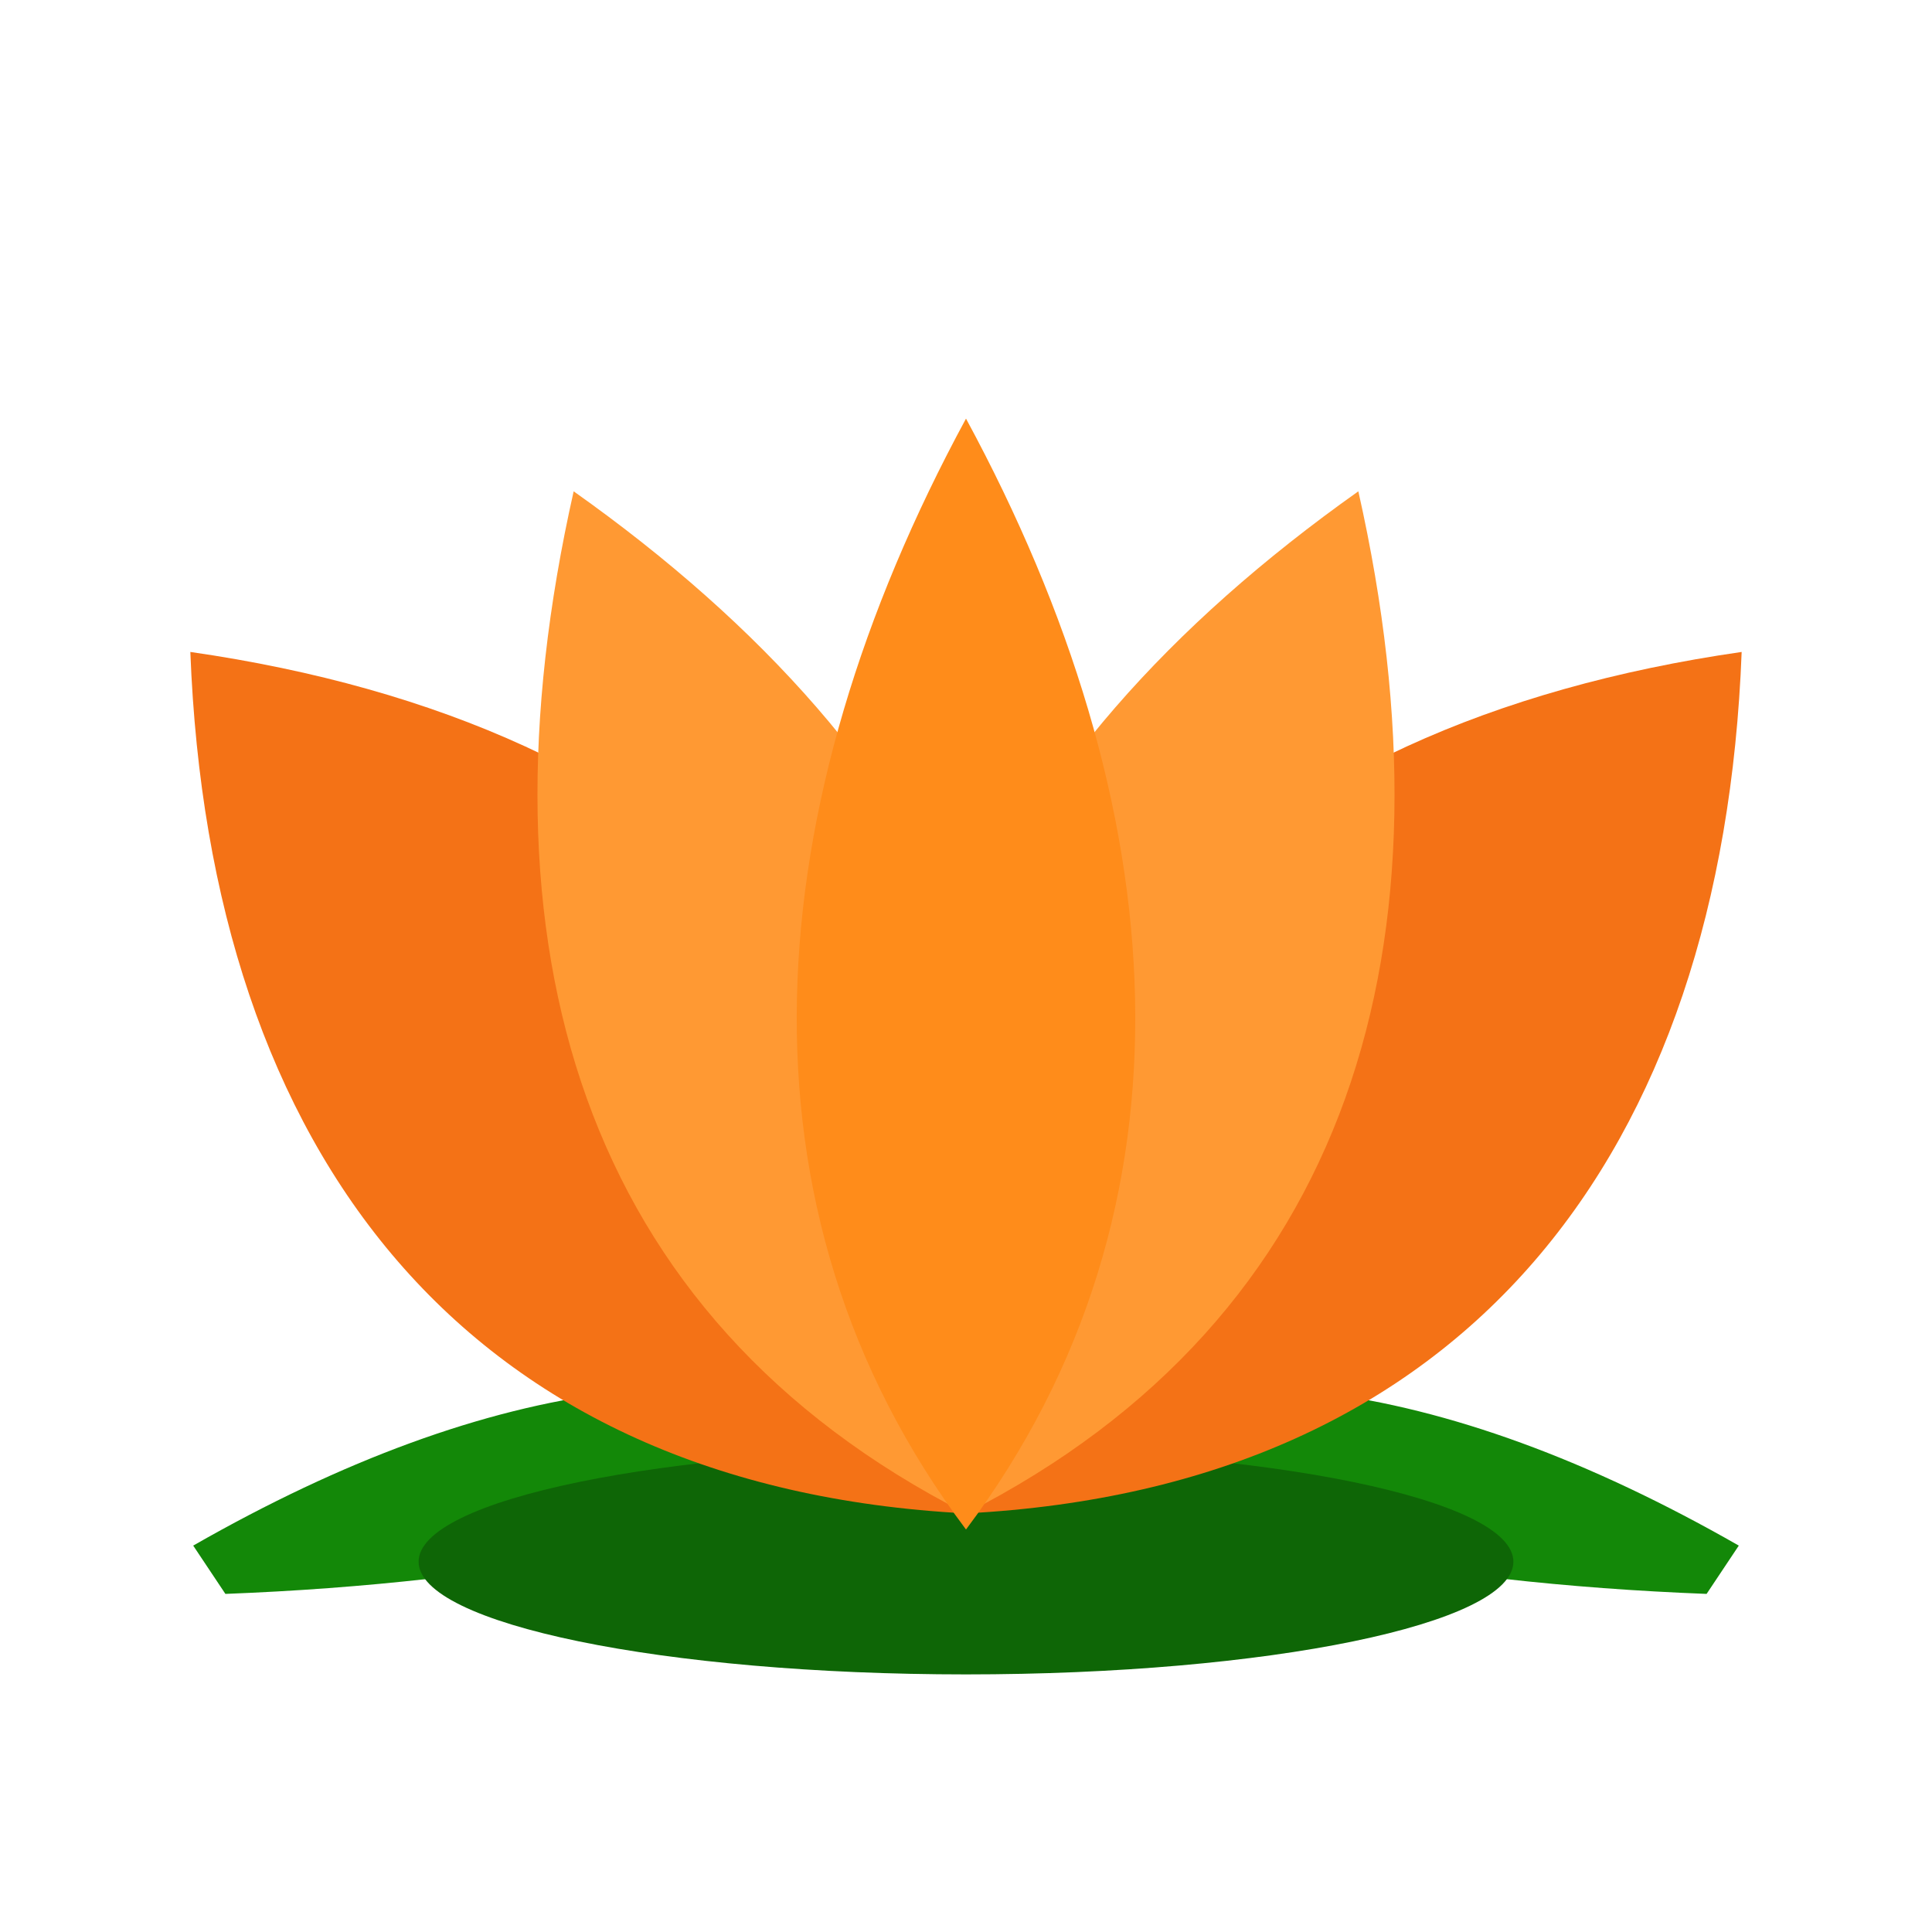
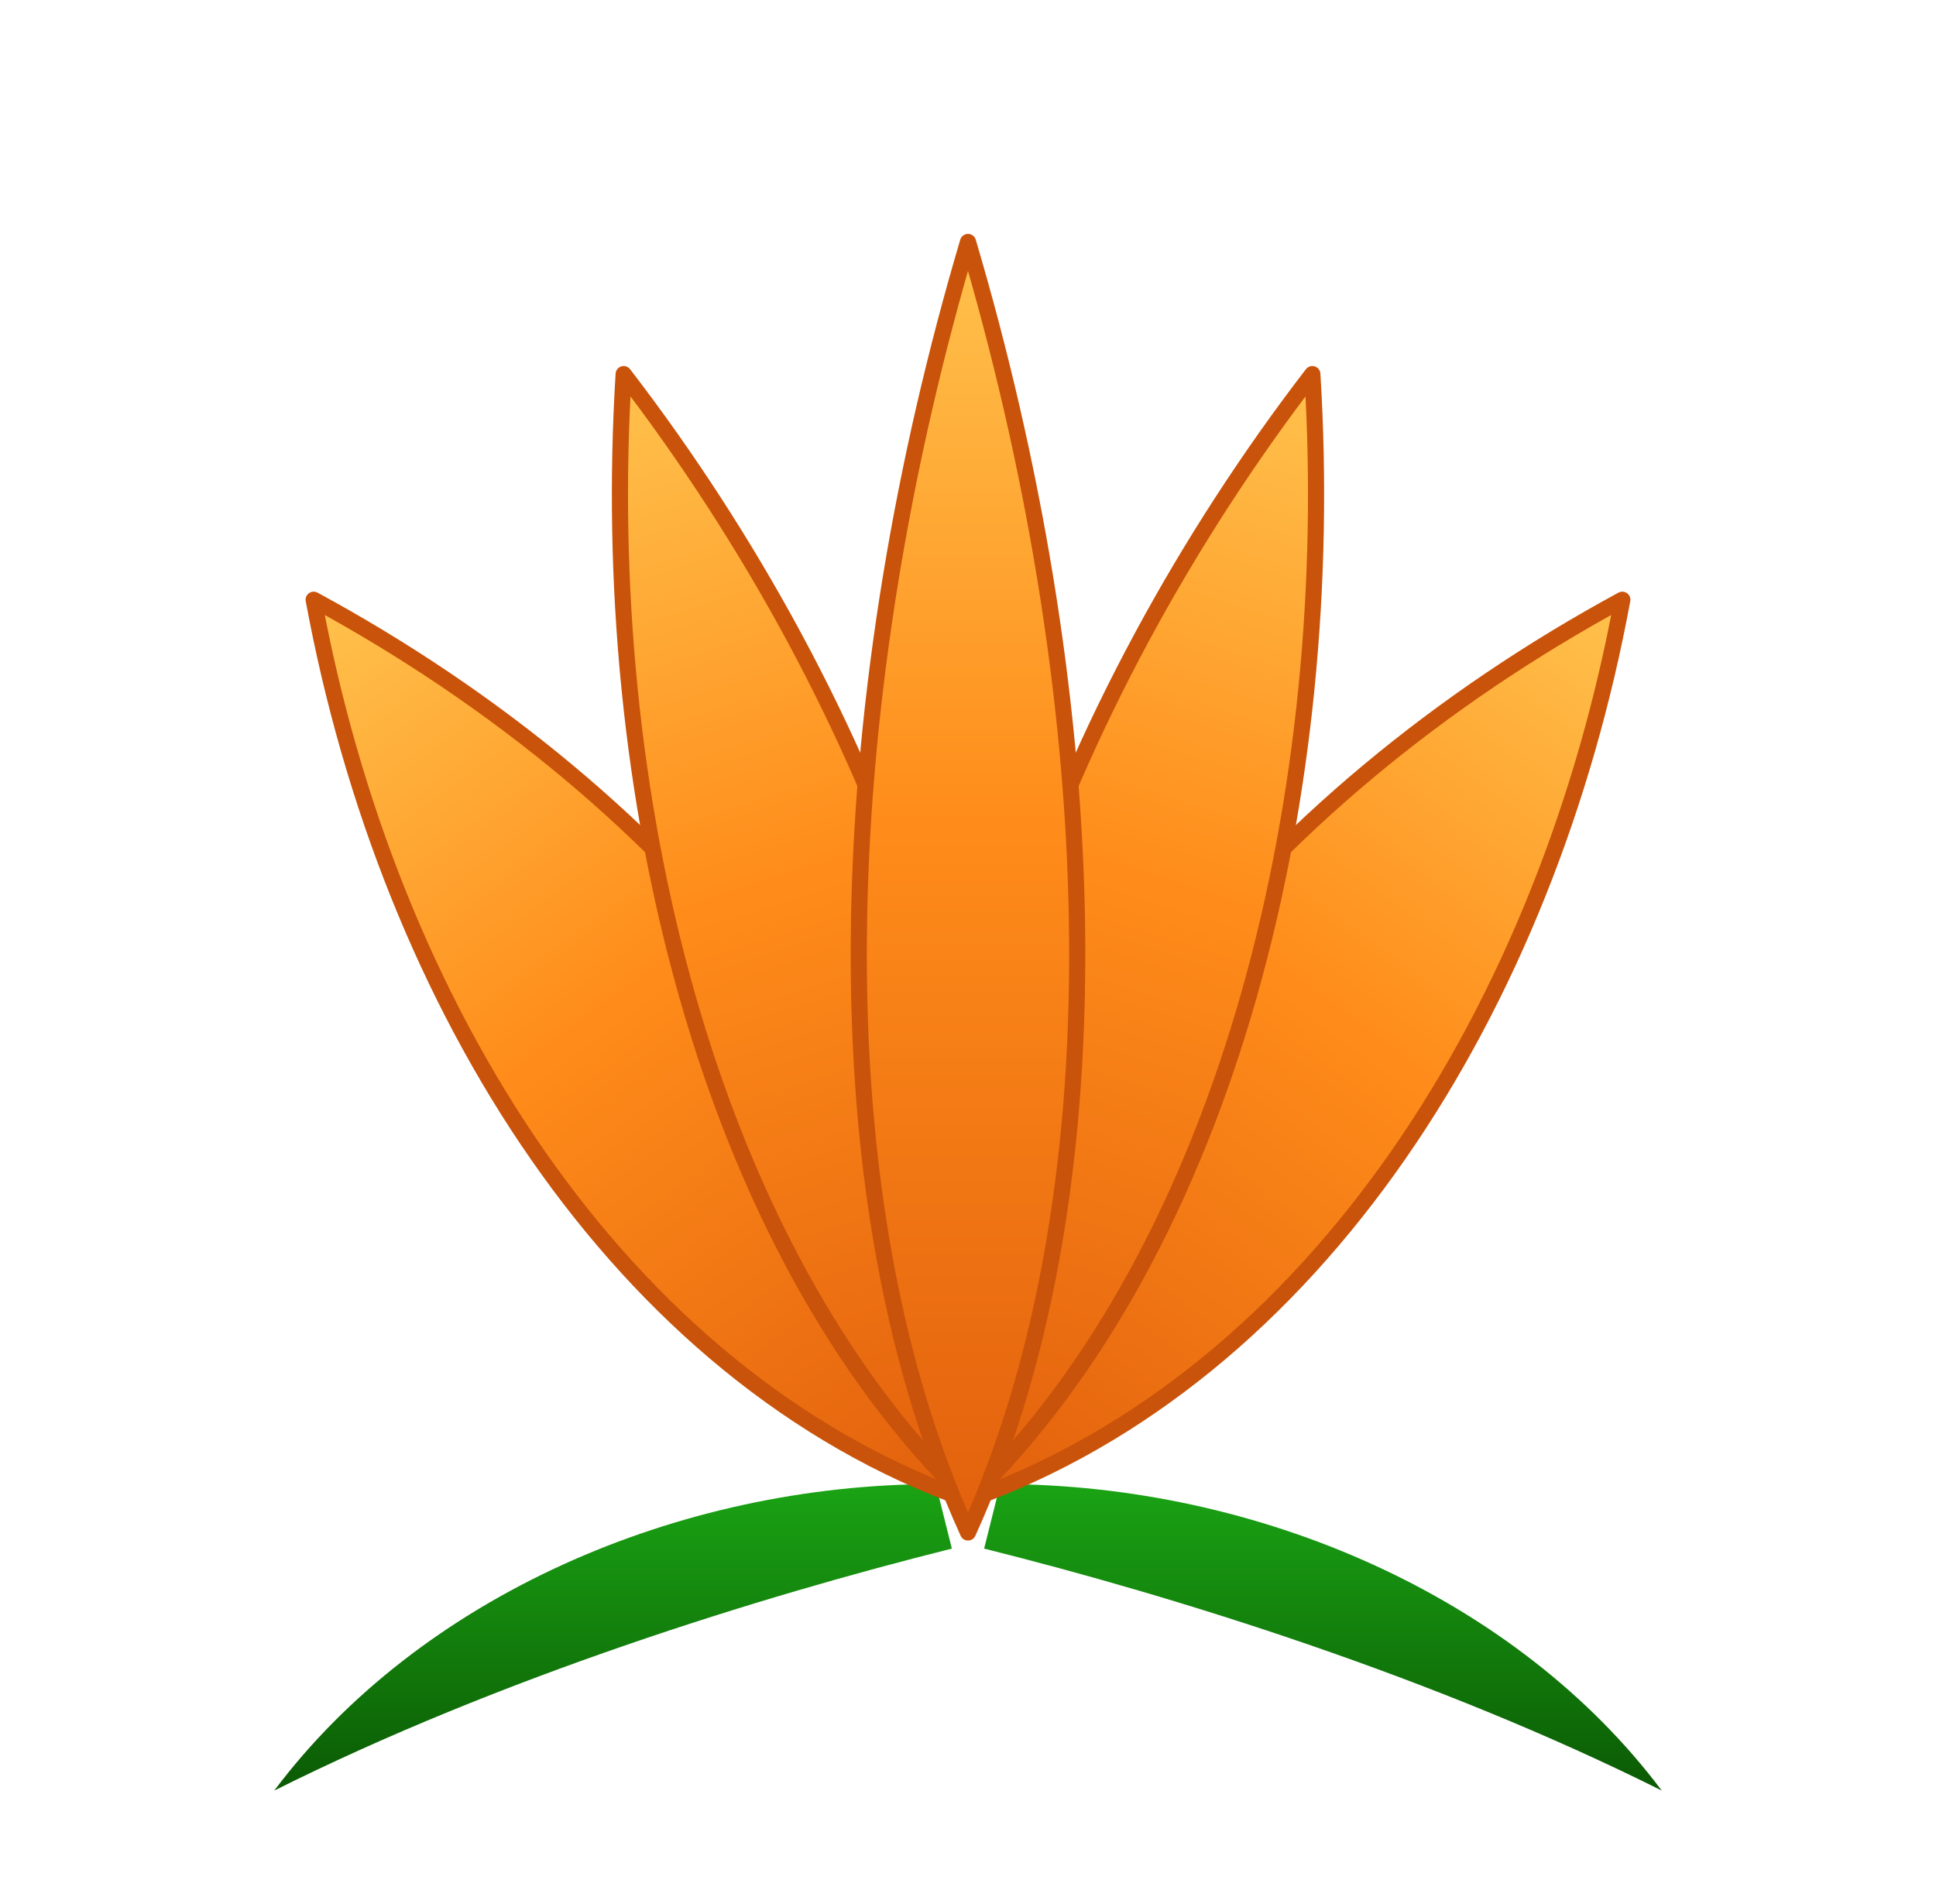
- <svg xmlns="http://www.w3.org/2000/svg" viewBox="0 0 120 120" width="120" height="120">
-   <path d="M12,96 Q40,80 60,90 Q40,98 14,99 Z" fill="#138808" />
-   <path d="M108,96 Q80,80 60,90 Q80,98 106,99 Z" fill="#138808" />
-   <ellipse cx="60" cy="97" rx="34" ry="7" fill="#0e6606" />
-   <g fill="#f47216">
-     <path d="M60,94 C38,72 40,46 60,22 C80,46 82,72 60,94 Z" transform="rotate(-42 60 94)" />
-     <path d="M60,94 C38,72 40,46 60,22 C80,46 82,72 60,94 Z" transform="rotate(42 60 94)" />
+ <svg xmlns="http://www.w3.org/2000/svg" viewBox="0 0 120 118" width="120" height="118" role="img" aria-label="कमल">
+   <defs>
+     <linearGradient id="petal" x1="0" y1="1" x2="0" y2="0">
+       <stop offset="0" stop-color="#e2600d" />
+       <stop offset="0.55" stop-color="#ff8c1a" />
+       <stop offset="1" stop-color="#ffc24d" />
+     </linearGradient>
+     <linearGradient id="leaf" x1="0" y1="0" x2="0" y2="1">
+       <stop offset="0" stop-color="#1aa314" />
+       <stop offset="1" stop-color="#0b5a04" />
+     </linearGradient>
+   </defs>
+   <path d="M58,92 C42,92 26,99 17,111 C31,104 47,99 59,96 Z" fill="url(#leaf)" />
+   <path d="M62,92 C78,92 94,99 103,111 C89,104 73,99 61,96 Z" fill="url(#leaf)" />
+   <g fill="url(#petal)" stroke="#c9530a" stroke-width="1" stroke-linejoin="round">
+     <path d="M60,93 C47,74 49,47 60,24 C71,47 73,74 60,93 Z" transform="rotate(-36 60 93)" />
+     <path d="M60,93 C47,74 49,47 60,24 C71,47 73,74 60,93 Z" transform="rotate(36 60 93)" />
+     <path d="M60,93 C49,73 51,44 60,20 C69,44 71,73 60,93 Z" transform="rotate(-17 60 93)" />
+     <path d="M60,93 C49,73 51,44 60,20 C69,44 71,73 60,93 Z" transform="rotate(17 60 93)" />
+     <path d="M60,95 C50,73 52,42 60,15 C68,42 70,73 60,95 Z" />
  </g>
-   <g fill="#ff9933">
-     <path d="M60,94 C42,74 44,50 60,26 C76,50 78,74 60,94 Z" transform="rotate(-21 60 94)" />
-     <path d="M60,94 C42,74 44,50 60,26 C76,50 78,74 60,94 Z" transform="rotate(21 60 94)" />
-   </g>
-   <path d="M60,95 C45,75 47,50 60,26 C73,50 75,75 60,95 Z" fill="#ff8c1a" />
</svg>
